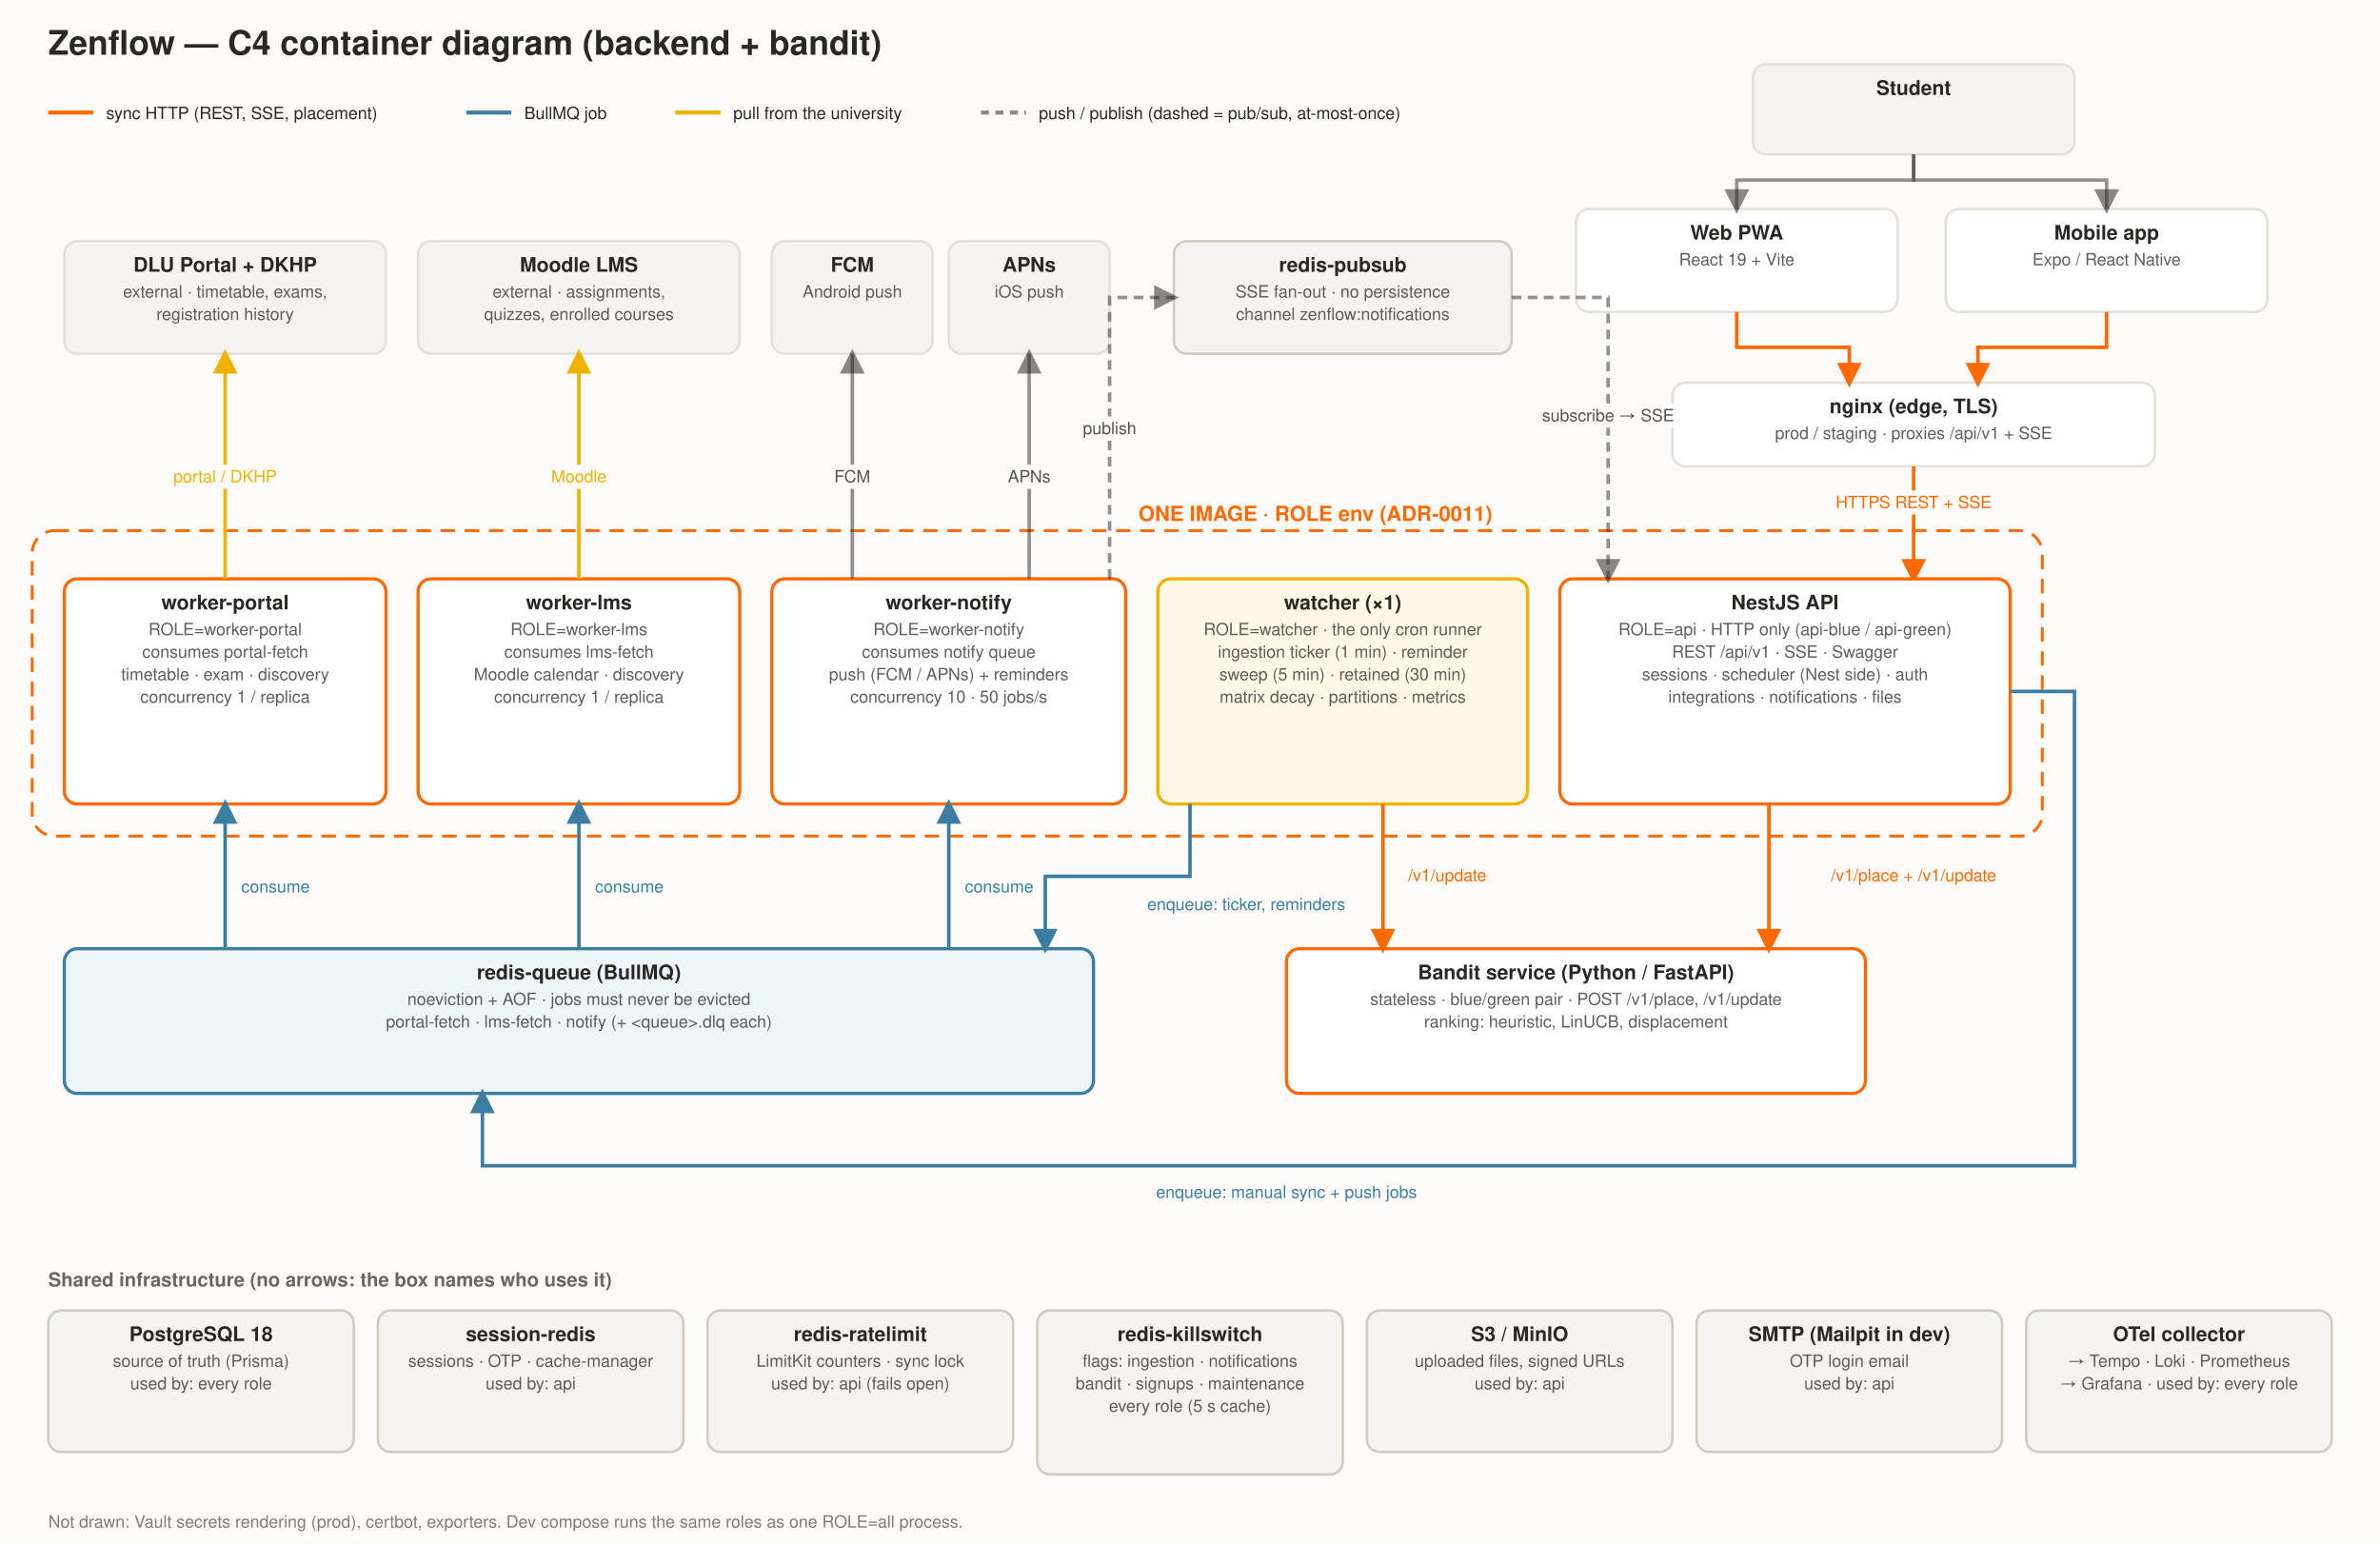
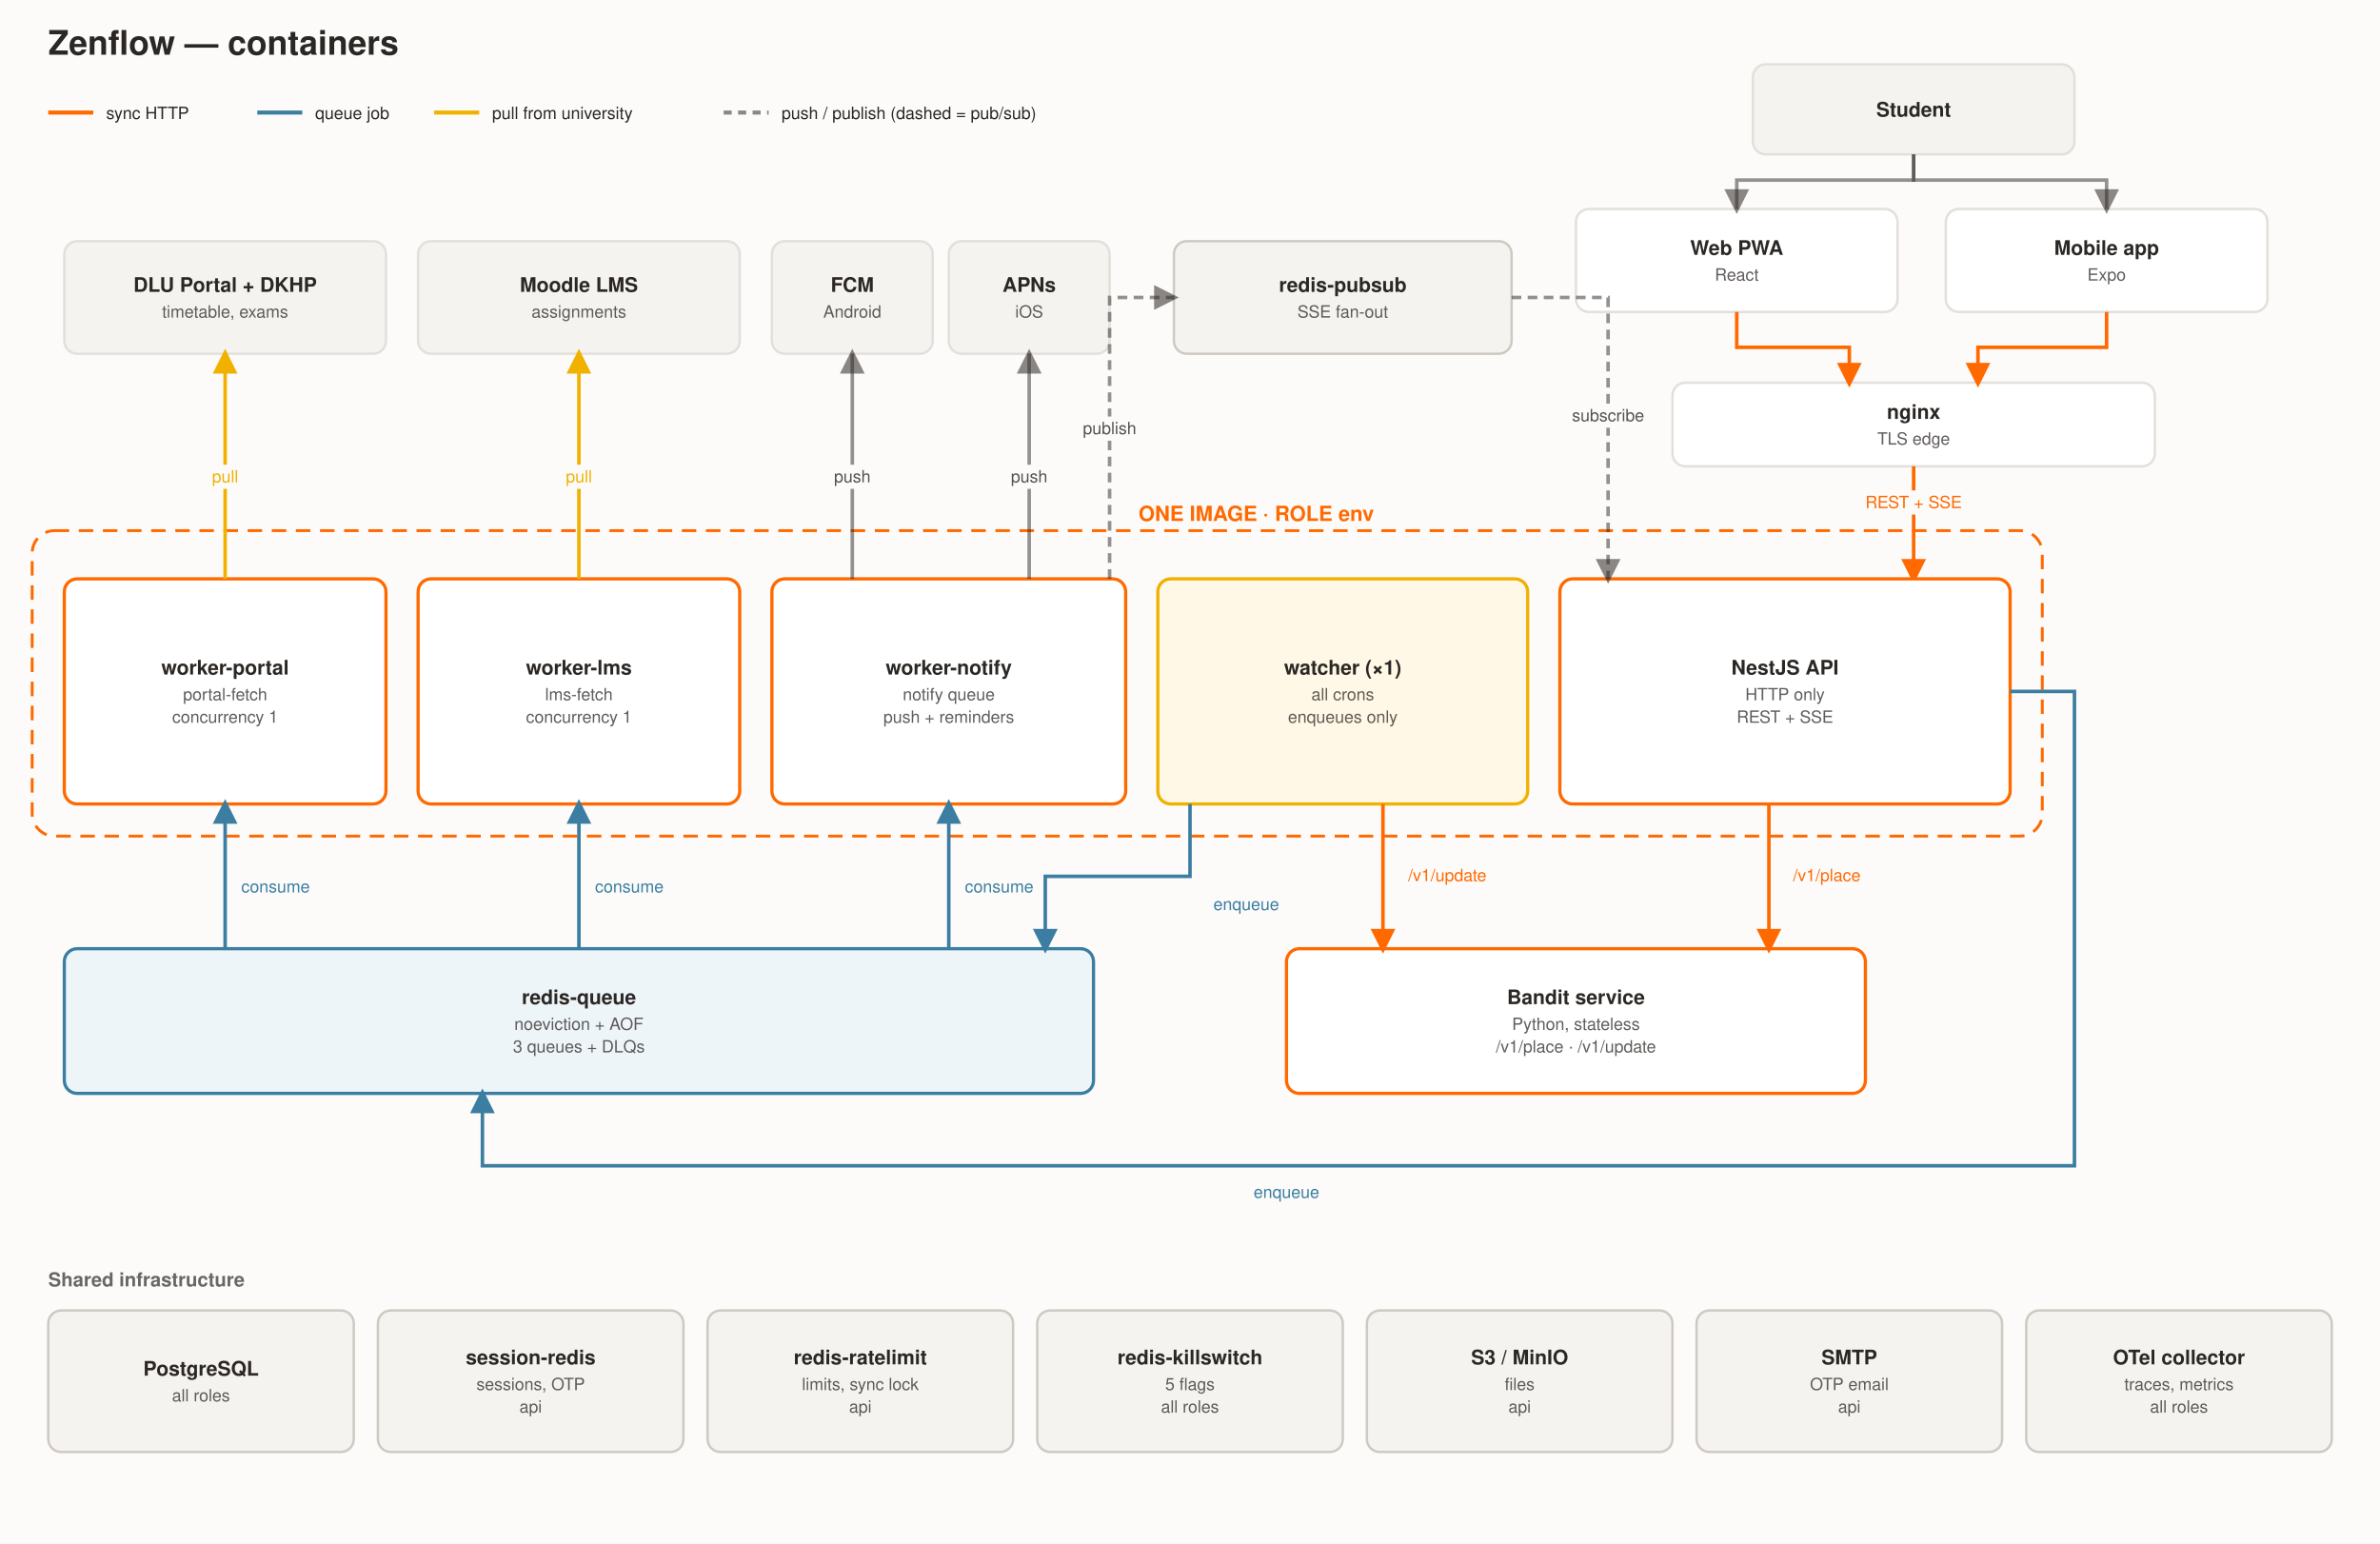
- <svg xmlns="http://www.w3.org/2000/svg" viewBox="0 0 1480 960" font-family="Helvetica, Arial, sans-serif" role="img" aria-label="Zenflow C4 container diagram: clients, nginx, one backend image run as six ROLEs, bandit service, Redis instances, Postgres and external systems">
+ <svg xmlns="http://www.w3.org/2000/svg" viewBox="0 0 1480 960" font-family="Helvetica, Arial, sans-serif" role="img" aria-label="Zenflow C4 container diagram: clients, nginx, one backend image run as several ROLEs, bandit service, Redis instances, Postgres and external systems">
  <defs>
    <marker id="aO" viewBox="0 0 10 10" refX="8" refY="5" markerWidth="7" markerHeight="7" orient="auto-start-reverse">
      <path d="M0,0 L10,5 L0,10 z" fill="#FF6900" />
    </marker>
    <marker id="aA" viewBox="0 0 10 10" refX="8" refY="5" markerWidth="7" markerHeight="7" orient="auto-start-reverse">
      <path d="M0,0 L10,5 L0,10 z" fill="#F0B100" />
    </marker>
    <marker id="aB" viewBox="0 0 10 10" refX="8" refY="5" markerWidth="7" markerHeight="7" orient="auto-start-reverse">
      <path d="M0,0 L10,5 L0,10 z" fill="#3B7EA1" />
    </marker>
    <marker id="aN" viewBox="0 0 10 10" refX="8" refY="5" markerWidth="7" markerHeight="7" orient="auto-start-reverse">
      <path d="M0,0 L10,5 L0,10 z" fill="#2B2724" fill-opacity="0.55" />
    </marker>
    <marker id="aR" viewBox="0 0 10 10" refX="8" refY="5" markerWidth="7" markerHeight="7" orient="auto-start-reverse">
      <path d="M0,0 L10,5 L0,10 z" fill="#C2410C" />
    </marker>
  </defs>
  <rect width="1480" height="960" fill="#FCFBFA" />
-   <text x="30" y="34" text-anchor="start" font-size="21" font-weight="700" fill="#2B2724">Zenflow — C4 container diagram (backend + bandit)</text>
+   <text x="30" y="34" text-anchor="start" font-size="21" font-weight="700" fill="#2B2724">Zenflow — containers</text>
  <line x1="30" x2="58" y1="70" y2="70" stroke="#FF6900" stroke-width="2.5" />
-   <text x="66" y="74" text-anchor="start" font-size="10.5" font-weight="400" fill="#2B2724">sync HTTP (REST, SSE, placement)</text>
-   <line x1="290" x2="318" y1="70" y2="70" stroke="#3B7EA1" stroke-width="2.5" />
-   <text x="326" y="74" text-anchor="start" font-size="10.5" font-weight="400" fill="#2B2724">BullMQ job</text>
-   <line x1="420" x2="448" y1="70" y2="70" stroke="#F0B100" stroke-width="2.5" />
-   <text x="456" y="74" text-anchor="start" font-size="10.5" font-weight="400" fill="#2B2724">pull from the university</text>
-   <line x1="610" x2="638" y1="70" y2="70" stroke="#2B2724" stroke-width="2.5" stroke-opacity=".55" stroke-dasharray="5 4" />
-   <text x="646" y="74" text-anchor="start" font-size="10.5" font-weight="400" fill="#2B2724">push / publish (dashed = pub/sub, at-most-once)</text>
+   <text x="66" y="74" text-anchor="start" font-size="10.5" font-weight="400" fill="#2B2724">sync HTTP</text>
+   <line x1="160" x2="188" y1="70" y2="70" stroke="#3B7EA1" stroke-width="2.5" />
+   <text x="196" y="74" text-anchor="start" font-size="10.5" font-weight="400" fill="#2B2724">queue job</text>
+   <line x1="270" x2="298" y1="70" y2="70" stroke="#F0B100" stroke-width="2.5" />
+   <text x="306" y="74" text-anchor="start" font-size="10.5" font-weight="400" fill="#2B2724">pull from university</text>
+   <line x1="450" x2="478" y1="70" y2="70" stroke="#2B2724" stroke-width="2.5" stroke-opacity=".55" stroke-dasharray="5 4" />
+   <text x="486" y="74" text-anchor="start" font-size="10.5" font-weight="400" fill="#2B2724">push / publish (dashed = pub/sub)</text>
  <rect x="40" y="150" width="200" height="70" rx="8" fill="#F5F3F0" stroke="#E3DFDA" stroke-width="1.5" />
-   <text x="140" y="169" text-anchor="middle" font-size="12.5" font-weight="700" fill="#2B2724">DLU Portal + DKHP</text>
-   <text x="140" y="185" text-anchor="middle" font-size="10.5" font-weight="400" fill="#2B2724" opacity="0.75">external · timetable, exams,</text>
-   <text x="140" y="199" text-anchor="middle" font-size="10.5" font-weight="400" fill="#2B2724" opacity="0.75">registration history</text>
+   <text x="140" y="181.5" text-anchor="middle" font-size="12.5" font-weight="700" fill="#2B2724">DLU Portal + DKHP</text>
+   <text x="140" y="197.5" text-anchor="middle" font-size="10.5" font-weight="400" fill="#2B2724" opacity="0.75">timetable, exams</text>
  <rect x="260" y="150" width="200" height="70" rx="8" fill="#F5F3F0" stroke="#E3DFDA" stroke-width="1.5" />
-   <text x="360" y="169" text-anchor="middle" font-size="12.5" font-weight="700" fill="#2B2724">Moodle LMS</text>
-   <text x="360" y="185" text-anchor="middle" font-size="10.5" font-weight="400" fill="#2B2724" opacity="0.75">external · assignments,</text>
-   <text x="360" y="199" text-anchor="middle" font-size="10.5" font-weight="400" fill="#2B2724" opacity="0.75">quizzes, enrolled courses</text>
+   <text x="360" y="181.5" text-anchor="middle" font-size="12.5" font-weight="700" fill="#2B2724">Moodle LMS</text>
+   <text x="360" y="197.5" text-anchor="middle" font-size="10.5" font-weight="400" fill="#2B2724" opacity="0.75">assignments</text>
  <rect x="480" y="150" width="100" height="70" rx="8" fill="#F5F3F0" stroke="#E3DFDA" stroke-width="1.5" />
-   <text x="530" y="169" text-anchor="middle" font-size="12.5" font-weight="700" fill="#2B2724">FCM</text>
-   <text x="530" y="185" text-anchor="middle" font-size="10.5" font-weight="400" fill="#2B2724" opacity="0.75">Android push</text>
+   <text x="530" y="181.5" text-anchor="middle" font-size="12.5" font-weight="700" fill="#2B2724">FCM</text>
+   <text x="530" y="197.5" text-anchor="middle" font-size="10.5" font-weight="400" fill="#2B2724" opacity="0.75">Android</text>
  <rect x="590" y="150" width="100" height="70" rx="8" fill="#F5F3F0" stroke="#E3DFDA" stroke-width="1.5" />
-   <text x="640" y="169" text-anchor="middle" font-size="12.5" font-weight="700" fill="#2B2724">APNs</text>
-   <text x="640" y="185" text-anchor="middle" font-size="10.5" font-weight="400" fill="#2B2724" opacity="0.75">iOS push</text>
+   <text x="640" y="181.5" text-anchor="middle" font-size="12.5" font-weight="700" fill="#2B2724">APNs</text>
+   <text x="640" y="197.5" text-anchor="middle" font-size="10.5" font-weight="400" fill="#2B2724" opacity="0.75">iOS</text>
  <rect x="1090" y="40" width="200" height="56" rx="8" fill="#F5F3F0" stroke="#E3DFDA" stroke-width="1.5" />
-   <text x="1190" y="59" text-anchor="middle" font-size="12.5" font-weight="700" fill="#2B2724">Student</text>
+   <text x="1190" y="72.5" text-anchor="middle" font-size="12.5" font-weight="700" fill="#2B2724">Student</text>
  <rect x="980" y="130" width="200" height="64" rx="8" fill="#FFFFFF" stroke="#E3DFDA" stroke-width="1.5" />
-   <text x="1080" y="149" text-anchor="middle" font-size="12.5" font-weight="700" fill="#2B2724">Web PWA</text>
-   <text x="1080" y="165" text-anchor="middle" font-size="10.5" font-weight="400" fill="#2B2724" opacity="0.75">React 19 + Vite</text>
+   <text x="1080" y="158.5" text-anchor="middle" font-size="12.5" font-weight="700" fill="#2B2724">Web PWA</text>
+   <text x="1080" y="174.5" text-anchor="middle" font-size="10.5" font-weight="400" fill="#2B2724" opacity="0.75">React</text>
  <rect x="1210" y="130" width="200" height="64" rx="8" fill="#FFFFFF" stroke="#E3DFDA" stroke-width="1.5" />
-   <text x="1310" y="149" text-anchor="middle" font-size="12.5" font-weight="700" fill="#2B2724">Mobile app</text>
-   <text x="1310" y="165" text-anchor="middle" font-size="10.5" font-weight="400" fill="#2B2724" opacity="0.75">Expo / React Native</text>
+   <text x="1310" y="158.5" text-anchor="middle" font-size="12.5" font-weight="700" fill="#2B2724">Mobile app</text>
+   <text x="1310" y="174.5" text-anchor="middle" font-size="10.5" font-weight="400" fill="#2B2724" opacity="0.75">Expo</text>
  <rect x="1040" y="238" width="300" height="52" rx="8" fill="#FFFFFF" stroke="#E3DFDA" stroke-width="1.5" />
-   <text x="1190" y="257" text-anchor="middle" font-size="12.5" font-weight="700" fill="#2B2724">nginx (edge, TLS)</text>
-   <text x="1190" y="273" text-anchor="middle" font-size="10.5" font-weight="400" fill="#2B2724" opacity="0.75">prod / staging · proxies /api/v1 + SSE</text>
+   <text x="1190" y="260.5" text-anchor="middle" font-size="12.5" font-weight="700" fill="#2B2724">nginx</text>
+   <text x="1190" y="276.5" text-anchor="middle" font-size="10.5" font-weight="400" fill="#2B2724" opacity="0.75">TLS edge</text>
  <path d="M1190,96 L1190,112 L1080,112 L1080,130" fill="none" stroke="#2B2724" stroke-width="2.2" stroke-opacity=".5" marker-end="url(#aN)" />
  <path d="M1190,96 L1190,112 L1310,112 L1310,130" fill="none" stroke="#2B2724" stroke-width="2.2" stroke-opacity=".5" marker-end="url(#aN)" />
  <path d="M1080,194 L1080,216 L1150,216 L1150,238" fill="none" stroke="#FF6900" stroke-width="2.2" marker-end="url(#aO)" />
  <path d="M1310,194 L1310,216 L1230,216 L1230,238" fill="none" stroke="#FF6900" stroke-width="2.2" marker-end="url(#aO)" />
  <path d="M1190,290 L1190,360" fill="none" stroke="#FF6900" stroke-width="2.2" marker-end="url(#aO)" />
-   <rect x="1141.8" y="305" width="96.4" height="15" rx="3" fill="#FCFBFA" />
-   <text x="1190" y="316" text-anchor="middle" font-size="10.5" font-weight="400" fill="#FF6900">HTTPS REST + SSE</text>
+   <rect x="1158" y="305" width="64" height="15" rx="3" fill="#FCFBFA" />
+   <text x="1190" y="316" text-anchor="middle" font-size="10.5" font-weight="400" fill="#FF6900">REST + SSE</text>
  <rect x="20" y="330" width="1250" height="190" rx="14" fill="none" stroke="#FF6900" stroke-width="1.8" stroke-dasharray="9 6" />
-   <rect x="702" y="311" width="241.4" height="18" fill="#FCFBFA" />
-   <text x="708" y="324" text-anchor="start" font-size="13" font-weight="700" fill="#FF6900">ONE IMAGE · ROLE env (ADR-0011)</text>
+   <rect x="702" y="311" width="160" height="18" fill="#FCFBFA" />
+   <text x="708" y="324" text-anchor="start" font-size="13" font-weight="700" fill="#FF6900">ONE IMAGE · ROLE env</text>
  <rect x="40" y="360" width="200" height="140" rx="8" fill="#FFFFFF" stroke="#FF6900" stroke-width="2" />
-   <text x="140" y="379" text-anchor="middle" font-size="12.5" font-weight="700" fill="#2B2724">worker-portal</text>
-   <text x="140" y="395" text-anchor="middle" font-size="10.5" font-weight="400" fill="#2B2724" opacity="0.75">ROLE=worker-portal</text>
-   <text x="140" y="409" text-anchor="middle" font-size="10.5" font-weight="400" fill="#2B2724" opacity="0.75">consumes portal-fetch</text>
-   <text x="140" y="423" text-anchor="middle" font-size="10.5" font-weight="400" fill="#2B2724" opacity="0.75">timetable · exam · discovery</text>
-   <text x="140" y="437" text-anchor="middle" font-size="10.5" font-weight="400" fill="#2B2724" opacity="0.75">concurrency 1 / replica</text>
+   <text x="140" y="419.5" text-anchor="middle" font-size="12.5" font-weight="700" fill="#2B2724">worker-portal</text>
+   <text x="140" y="435.5" text-anchor="middle" font-size="10.5" font-weight="400" fill="#2B2724" opacity="0.75">portal-fetch</text>
+   <text x="140" y="449.5" text-anchor="middle" font-size="10.5" font-weight="400" fill="#2B2724" opacity="0.75">concurrency 1</text>
  <rect x="260" y="360" width="200" height="140" rx="8" fill="#FFFFFF" stroke="#FF6900" stroke-width="2" />
-   <text x="360" y="379" text-anchor="middle" font-size="12.5" font-weight="700" fill="#2B2724">worker-lms</text>
-   <text x="360" y="395" text-anchor="middle" font-size="10.5" font-weight="400" fill="#2B2724" opacity="0.75">ROLE=worker-lms</text>
-   <text x="360" y="409" text-anchor="middle" font-size="10.5" font-weight="400" fill="#2B2724" opacity="0.75">consumes lms-fetch</text>
-   <text x="360" y="423" text-anchor="middle" font-size="10.5" font-weight="400" fill="#2B2724" opacity="0.75">Moodle calendar · discovery</text>
-   <text x="360" y="437" text-anchor="middle" font-size="10.5" font-weight="400" fill="#2B2724" opacity="0.75">concurrency 1 / replica</text>
+   <text x="360" y="419.5" text-anchor="middle" font-size="12.5" font-weight="700" fill="#2B2724">worker-lms</text>
+   <text x="360" y="435.5" text-anchor="middle" font-size="10.5" font-weight="400" fill="#2B2724" opacity="0.75">lms-fetch</text>
+   <text x="360" y="449.5" text-anchor="middle" font-size="10.5" font-weight="400" fill="#2B2724" opacity="0.75">concurrency 1</text>
  <rect x="480" y="360" width="220" height="140" rx="8" fill="#FFFFFF" stroke="#FF6900" stroke-width="2" />
-   <text x="590" y="379" text-anchor="middle" font-size="12.5" font-weight="700" fill="#2B2724">worker-notify</text>
-   <text x="590" y="395" text-anchor="middle" font-size="10.5" font-weight="400" fill="#2B2724" opacity="0.75">ROLE=worker-notify</text>
-   <text x="590" y="409" text-anchor="middle" font-size="10.5" font-weight="400" fill="#2B2724" opacity="0.75">consumes notify queue</text>
-   <text x="590" y="423" text-anchor="middle" font-size="10.5" font-weight="400" fill="#2B2724" opacity="0.75">push (FCM / APNs) + reminders</text>
-   <text x="590" y="437" text-anchor="middle" font-size="10.5" font-weight="400" fill="#2B2724" opacity="0.75">concurrency 10 · 50 jobs/s</text>
+   <text x="590" y="419.5" text-anchor="middle" font-size="12.5" font-weight="700" fill="#2B2724">worker-notify</text>
+   <text x="590" y="435.5" text-anchor="middle" font-size="10.5" font-weight="400" fill="#2B2724" opacity="0.75">notify queue</text>
+   <text x="590" y="449.5" text-anchor="middle" font-size="10.5" font-weight="400" fill="#2B2724" opacity="0.75">push + reminders</text>
  <rect x="720" y="360" width="230" height="140" rx="8" fill="#FFF8E6" stroke="#F0B100" stroke-width="2" />
-   <text x="835" y="379" text-anchor="middle" font-size="12.5" font-weight="700" fill="#2B2724">watcher (×1)</text>
-   <text x="835" y="395" text-anchor="middle" font-size="10.5" font-weight="400" fill="#2B2724" opacity="0.75">ROLE=watcher · the only cron runner</text>
-   <text x="835" y="409" text-anchor="middle" font-size="10.5" font-weight="400" fill="#2B2724" opacity="0.75">ingestion ticker (1 min) · reminder</text>
-   <text x="835" y="423" text-anchor="middle" font-size="10.5" font-weight="400" fill="#2B2724" opacity="0.75">sweep (5 min) · retained (30 min)</text>
-   <text x="835" y="437" text-anchor="middle" font-size="10.5" font-weight="400" fill="#2B2724" opacity="0.75">matrix decay · partitions · metrics</text>
+   <text x="835" y="419.5" text-anchor="middle" font-size="12.5" font-weight="700" fill="#2B2724">watcher (×1)</text>
+   <text x="835" y="435.5" text-anchor="middle" font-size="10.5" font-weight="400" fill="#2B2724" opacity="0.75">all crons</text>
+   <text x="835" y="449.5" text-anchor="middle" font-size="10.5" font-weight="400" fill="#2B2724" opacity="0.75">enqueues only</text>
  <rect x="970" y="360" width="280" height="140" rx="8" fill="#FFFFFF" stroke="#FF6900" stroke-width="2" />
-   <text x="1110" y="379" text-anchor="middle" font-size="12.5" font-weight="700" fill="#2B2724">NestJS API</text>
-   <text x="1110" y="395" text-anchor="middle" font-size="10.5" font-weight="400" fill="#2B2724" opacity="0.75">ROLE=api · HTTP only (api-blue / api-green)</text>
-   <text x="1110" y="409" text-anchor="middle" font-size="10.5" font-weight="400" fill="#2B2724" opacity="0.75">REST /api/v1 · SSE · Swagger</text>
-   <text x="1110" y="423" text-anchor="middle" font-size="10.5" font-weight="400" fill="#2B2724" opacity="0.75">sessions · scheduler (Nest side) · auth</text>
-   <text x="1110" y="437" text-anchor="middle" font-size="10.5" font-weight="400" fill="#2B2724" opacity="0.75">integrations · notifications · files</text>
+   <text x="1110" y="419.5" text-anchor="middle" font-size="12.5" font-weight="700" fill="#2B2724">NestJS API</text>
+   <text x="1110" y="435.5" text-anchor="middle" font-size="10.5" font-weight="400" fill="#2B2724" opacity="0.75">HTTP only</text>
+   <text x="1110" y="449.5" text-anchor="middle" font-size="10.5" font-weight="400" fill="#2B2724" opacity="0.75">REST + SSE</text>
  <path d="M140,360 L140,220" fill="none" stroke="#F0B100" stroke-width="2.2" marker-end="url(#aA)" />
-   <rect x="99.9" y="289" width="80.2" height="15" rx="3" fill="#FCFBFA" />
-   <text x="140" y="300" text-anchor="middle" font-size="10.5" font-weight="400" fill="#F0B100">portal / DKHP</text>
+   <rect x="122" y="289" width="36" height="15" rx="3" fill="#FCFBFA" />
+   <text x="140" y="300" text-anchor="middle" font-size="10.5" font-weight="400" fill="#F0B100">pull</text>
  <path d="M360,360 L360,220" fill="none" stroke="#F0B100" stroke-width="2.2" marker-end="url(#aA)" />
-   <rect x="338.8" y="289" width="42.4" height="15" rx="3" fill="#FCFBFA" />
-   <text x="360" y="300" text-anchor="middle" font-size="10.5" font-weight="400" fill="#F0B100">Moodle</text>
+   <rect x="342" y="289" width="36" height="15" rx="3" fill="#FCFBFA" />
+   <text x="360" y="300" text-anchor="middle" font-size="10.5" font-weight="400" fill="#F0B100">pull</text>
  <path d="M530,360 L530,220" fill="none" stroke="#2B2724" stroke-width="2.2" stroke-opacity=".5" marker-end="url(#aN)" />
-   <rect x="512" y="289" width="36" height="15" rx="3" fill="#FCFBFA" />
-   <text x="530" y="300" text-anchor="middle" font-size="10.5" font-weight="400" fill="#2B2724" opacity="0.8">FCM</text>
+   <rect x="511" y="289" width="38" height="15" rx="3" fill="#FCFBFA" />
+   <text x="530" y="300" text-anchor="middle" font-size="10.5" font-weight="400" fill="#2B2724" opacity="0.8">push</text>
  <path d="M640,360 L640,220" fill="none" stroke="#2B2724" stroke-width="2.2" stroke-opacity=".5" marker-end="url(#aN)" />
-   <rect x="620" y="289" width="40" height="15" rx="3" fill="#FCFBFA" />
-   <text x="640" y="300" text-anchor="middle" font-size="10.5" font-weight="400" fill="#2B2724" opacity="0.8">APNs</text>
+   <rect x="621" y="289" width="38" height="15" rx="3" fill="#FCFBFA" />
+   <text x="640" y="300" text-anchor="middle" font-size="10.5" font-weight="400" fill="#2B2724" opacity="0.8">push</text>
  <rect x="730" y="150" width="210" height="70" rx="8" fill="#F5F3F0" stroke="#CFC9C2" stroke-width="1.5" />
-   <text x="835" y="169" text-anchor="middle" font-size="12.5" font-weight="700" fill="#2B2724">redis-pubsub</text>
-   <text x="835" y="185" text-anchor="middle" font-size="10.5" font-weight="400" fill="#2B2724" opacity="0.75">SSE fan-out · no persistence</text>
-   <text x="835" y="199" text-anchor="middle" font-size="10.5" font-weight="400" fill="#2B2724" opacity="0.75">channel zenflow:notifications</text>
+   <text x="835" y="181.5" text-anchor="middle" font-size="12.5" font-weight="700" fill="#2B2724">redis-pubsub</text>
+   <text x="835" y="197.5" text-anchor="middle" font-size="10.5" font-weight="400" fill="#2B2724" opacity="0.75">SSE fan-out</text>
  <path d="M690,360 L690,185 L730,185" fill="none" stroke="#2B2724" stroke-width="2.2" stroke-opacity=".5" stroke-dasharray="6 4" marker-end="url(#aN)" />
  <rect x="665" y="259" width="50" height="15" rx="3" fill="#FCFBFA" />
  <text x="690" y="270" text-anchor="middle" font-size="10.5" font-weight="400" fill="#2B2724" opacity="0.8">publish</text>
  <path d="M940,185 L1000,185 L1000,360" fill="none" stroke="#2B2724" stroke-width="2.2" stroke-opacity=".5" stroke-dasharray="6 4" marker-end="url(#aN)" />
-   <rect x="955" y="251" width="90" height="15" rx="3" fill="#FCFBFA" />
-   <text x="1000" y="262" text-anchor="middle" font-size="10.5" font-weight="400" fill="#2B2724" opacity="0.8">subscribe → SSE</text>
+   <rect x="970" y="251" width="60" height="15" rx="3" fill="#FCFBFA" />
+   <text x="1000" y="262" text-anchor="middle" font-size="10.5" font-weight="400" fill="#2B2724" opacity="0.8">subscribe</text>
  <rect x="40" y="590" width="640" height="90" rx="8" fill="#EEF5F9" stroke="#3B7EA1" stroke-width="2" />
-   <text x="360" y="609" text-anchor="middle" font-size="12.5" font-weight="700" fill="#2B2724">redis-queue (BullMQ)</text>
-   <text x="360" y="625" text-anchor="middle" font-size="10.5" font-weight="400" fill="#2B2724" opacity="0.75">noeviction + AOF · jobs must never be evicted</text>
-   <text x="360" y="639" text-anchor="middle" font-size="10.5" font-weight="400" fill="#2B2724" opacity="0.75">portal-fetch · lms-fetch · notify  (+ &lt;queue&gt;.dlq each)</text>
+   <text x="360" y="624.5" text-anchor="middle" font-size="12.5" font-weight="700" fill="#2B2724">redis-queue</text>
+   <text x="360" y="640.5" text-anchor="middle" font-size="10.5" font-weight="400" fill="#2B2724" opacity="0.75">noeviction + AOF</text>
+   <text x="360" y="654.5" text-anchor="middle" font-size="10.5" font-weight="400" fill="#2B2724" opacity="0.75">3 queues + DLQs</text>
  <path d="M140,590 L140,500" fill="none" stroke="#3B7EA1" stroke-width="2.2" marker-end="url(#aB)" />
  <path d="M360,590 L360,500" fill="none" stroke="#3B7EA1" stroke-width="2.2" marker-end="url(#aB)" />
  <path d="M590,590 L590,500" fill="none" stroke="#3B7EA1" stroke-width="2.2" marker-end="url(#aB)" />
  <text x="150" y="555" text-anchor="start" font-size="10.5" font-weight="400" fill="#3B7EA1">consume</text>
  <text x="370" y="555" text-anchor="start" font-size="10.5" font-weight="400" fill="#3B7EA1">consume</text>
  <text x="600" y="555" text-anchor="start" font-size="10.5" font-weight="400" fill="#3B7EA1">consume</text>
  <path d="M740,500 L740,545 L650,545 L650,590" fill="none" stroke="#3B7EA1" stroke-width="2.2" marker-end="url(#aB)" />
-   <rect x="700" y="555" width="150" height="15" rx="3" fill="#FCFBFA" />
-   <text x="775" y="566" text-anchor="middle" font-size="10.5" font-weight="400" fill="#3B7EA1">enqueue: ticker, reminders</text>
+   <rect x="747" y="555" width="56" height="15" rx="3" fill="#FCFBFA" />
+   <text x="775" y="566" text-anchor="middle" font-size="10.5" font-weight="400" fill="#3B7EA1">enqueue</text>
  <path d="M1250,430 L1290,430 L1290,725 L300,725 L300,680" fill="none" stroke="#3B7EA1" stroke-width="2.2" marker-end="url(#aB)" />
-   <rect x="705" y="734" width="190" height="15" rx="3" fill="#FCFBFA" />
-   <text x="800" y="745" text-anchor="middle" font-size="10.5" font-weight="400" fill="#3B7EA1">enqueue: manual sync + push jobs</text>
+   <rect x="772" y="734" width="56" height="15" rx="3" fill="#FCFBFA" />
+   <text x="800" y="745" text-anchor="middle" font-size="10.5" font-weight="400" fill="#3B7EA1">enqueue</text>
  <rect x="800" y="590" width="360" height="90" rx="8" fill="#FFFFFF" stroke="#FF6900" stroke-width="2" />
-   <text x="980" y="609" text-anchor="middle" font-size="12.5" font-weight="700" fill="#2B2724">Bandit service (Python / FastAPI)</text>
-   <text x="980" y="625" text-anchor="middle" font-size="10.5" font-weight="400" fill="#2B2724" opacity="0.75">stateless · blue/green pair · POST /v1/place, /v1/update</text>
-   <text x="980" y="639" text-anchor="middle" font-size="10.5" font-weight="400" fill="#2B2724" opacity="0.75">ranking: heuristic, LinUCB, displacement</text>
+   <text x="980" y="624.5" text-anchor="middle" font-size="12.5" font-weight="700" fill="#2B2724">Bandit service</text>
+   <text x="980" y="640.5" text-anchor="middle" font-size="10.5" font-weight="400" fill="#2B2724" opacity="0.75">Python, stateless</text>
+   <text x="980" y="654.5" text-anchor="middle" font-size="10.5" font-weight="400" fill="#2B2724" opacity="0.75">/v1/place · /v1/update</text>
  <path d="M860,500 L860,590" fill="none" stroke="#FF6900" stroke-width="2.2" marker-end="url(#aO)" />
  <rect x="868" y="537" width="64" height="15" rx="3" fill="#FCFBFA" />
  <text x="900" y="548" text-anchor="middle" font-size="10.5" font-weight="400" fill="#FF6900">/v1/update</text>
  <path d="M1100,500 L1100,590" fill="none" stroke="#FF6900" stroke-width="2.2" marker-end="url(#aO)" />
-   <rect x="1125" y="537" width="130" height="15" rx="3" fill="#FCFBFA" />
-   <text x="1190" y="548" text-anchor="middle" font-size="10.5" font-weight="400" fill="#FF6900">/v1/place + /v1/update</text>
-   <text x="30" y="800" text-anchor="start" font-size="12" font-weight="700" fill="#2B2724" opacity="0.7">Shared infrastructure (no arrows: the box names who uses it)</text>
+   <rect x="1107" y="537" width="58" height="15" rx="3" fill="#FCFBFA" />
+   <text x="1136" y="548" text-anchor="middle" font-size="10.5" font-weight="400" fill="#FF6900">/v1/place</text>
+   <text x="30" y="800" text-anchor="start" font-size="12" font-weight="700" fill="#2B2724" opacity="0.7">Shared infrastructure</text>
  <rect x="30" y="815" width="190" height="88" rx="8" fill="#F5F3F0" stroke="#CFC9C2" stroke-width="1.5" />
-   <text x="125" y="834" text-anchor="middle" font-size="12.5" font-weight="700" fill="#2B2724">PostgreSQL 18</text>
-   <text x="125" y="850" text-anchor="middle" font-size="10.5" font-weight="400" fill="#2B2724" opacity="0.75">source of truth (Prisma)</text>
-   <text x="125" y="864" text-anchor="middle" font-size="10.5" font-weight="400" fill="#2B2724" opacity="0.75">used by: every role</text>
+   <text x="125" y="855.5" text-anchor="middle" font-size="12.5" font-weight="700" fill="#2B2724">PostgreSQL</text>
+   <text x="125" y="871.5" text-anchor="middle" font-size="10.5" font-weight="400" fill="#2B2724" opacity="0.75">all roles</text>
  <rect x="235" y="815" width="190" height="88" rx="8" fill="#F5F3F0" stroke="#CFC9C2" stroke-width="1.5" />
-   <text x="330" y="834" text-anchor="middle" font-size="12.5" font-weight="700" fill="#2B2724">session-redis</text>
-   <text x="330" y="850" text-anchor="middle" font-size="10.5" font-weight="400" fill="#2B2724" opacity="0.75">sessions · OTP · cache-manager</text>
-   <text x="330" y="864" text-anchor="middle" font-size="10.5" font-weight="400" fill="#2B2724" opacity="0.75">used by: api</text>
+   <text x="330" y="848.5" text-anchor="middle" font-size="12.5" font-weight="700" fill="#2B2724">session-redis</text>
+   <text x="330" y="864.5" text-anchor="middle" font-size="10.5" font-weight="400" fill="#2B2724" opacity="0.75">sessions, OTP</text>
+   <text x="330" y="878.5" text-anchor="middle" font-size="10.5" font-weight="400" fill="#2B2724" opacity="0.75">api</text>
  <rect x="440" y="815" width="190" height="88" rx="8" fill="#F5F3F0" stroke="#CFC9C2" stroke-width="1.5" />
-   <text x="535" y="834" text-anchor="middle" font-size="12.5" font-weight="700" fill="#2B2724">redis-ratelimit</text>
-   <text x="535" y="850" text-anchor="middle" font-size="10.5" font-weight="400" fill="#2B2724" opacity="0.75">LimitKit counters · sync lock</text>
-   <text x="535" y="864" text-anchor="middle" font-size="10.5" font-weight="400" fill="#2B2724" opacity="0.75">used by: api (fails open)</text>
-   <rect x="645" y="815" width="190" height="102" rx="8" fill="#F5F3F0" stroke="#CFC9C2" stroke-width="1.5" />
-   <text x="740" y="834" text-anchor="middle" font-size="12.5" font-weight="700" fill="#2B2724">redis-killswitch</text>
-   <text x="740" y="850" text-anchor="middle" font-size="10.5" font-weight="400" fill="#2B2724" opacity="0.75">flags: ingestion · notifications</text>
-   <text x="740" y="864" text-anchor="middle" font-size="10.5" font-weight="400" fill="#2B2724" opacity="0.75">bandit · signups · maintenance</text>
-   <text x="740" y="878" text-anchor="middle" font-size="10.5" font-weight="400" fill="#2B2724" opacity="0.75">every role (5 s cache)</text>
+   <text x="535" y="848.5" text-anchor="middle" font-size="12.5" font-weight="700" fill="#2B2724">redis-ratelimit</text>
+   <text x="535" y="864.5" text-anchor="middle" font-size="10.5" font-weight="400" fill="#2B2724" opacity="0.75">limits, sync lock</text>
+   <text x="535" y="878.5" text-anchor="middle" font-size="10.5" font-weight="400" fill="#2B2724" opacity="0.75">api</text>
+   <rect x="645" y="815" width="190" height="88" rx="8" fill="#F5F3F0" stroke="#CFC9C2" stroke-width="1.5" />
+   <text x="740" y="848.5" text-anchor="middle" font-size="12.5" font-weight="700" fill="#2B2724">redis-killswitch</text>
+   <text x="740" y="864.5" text-anchor="middle" font-size="10.5" font-weight="400" fill="#2B2724" opacity="0.75">5 flags</text>
+   <text x="740" y="878.5" text-anchor="middle" font-size="10.5" font-weight="400" fill="#2B2724" opacity="0.75">all roles</text>
  <rect x="850" y="815" width="190" height="88" rx="8" fill="#F5F3F0" stroke="#CFC9C2" stroke-width="1.5" />
-   <text x="945" y="834" text-anchor="middle" font-size="12.5" font-weight="700" fill="#2B2724">S3 / MinIO</text>
-   <text x="945" y="850" text-anchor="middle" font-size="10.5" font-weight="400" fill="#2B2724" opacity="0.75">uploaded files, signed URLs</text>
-   <text x="945" y="864" text-anchor="middle" font-size="10.5" font-weight="400" fill="#2B2724" opacity="0.75">used by: api</text>
+   <text x="945" y="848.5" text-anchor="middle" font-size="12.5" font-weight="700" fill="#2B2724">S3 / MinIO</text>
+   <text x="945" y="864.5" text-anchor="middle" font-size="10.5" font-weight="400" fill="#2B2724" opacity="0.75">files</text>
+   <text x="945" y="878.5" text-anchor="middle" font-size="10.5" font-weight="400" fill="#2B2724" opacity="0.75">api</text>
  <rect x="1055" y="815" width="190" height="88" rx="8" fill="#F5F3F0" stroke="#CFC9C2" stroke-width="1.5" />
-   <text x="1150" y="834" text-anchor="middle" font-size="12.5" font-weight="700" fill="#2B2724">SMTP (Mailpit in dev)</text>
-   <text x="1150" y="850" text-anchor="middle" font-size="10.5" font-weight="400" fill="#2B2724" opacity="0.75">OTP login email</text>
-   <text x="1150" y="864" text-anchor="middle" font-size="10.5" font-weight="400" fill="#2B2724" opacity="0.75">used by: api</text>
+   <text x="1150" y="848.5" text-anchor="middle" font-size="12.5" font-weight="700" fill="#2B2724">SMTP</text>
+   <text x="1150" y="864.5" text-anchor="middle" font-size="10.5" font-weight="400" fill="#2B2724" opacity="0.75">OTP email</text>
+   <text x="1150" y="878.5" text-anchor="middle" font-size="10.5" font-weight="400" fill="#2B2724" opacity="0.75">api</text>
  <rect x="1260" y="815" width="190" height="88" rx="8" fill="#F5F3F0" stroke="#CFC9C2" stroke-width="1.5" />
-   <text x="1355" y="834" text-anchor="middle" font-size="12.5" font-weight="700" fill="#2B2724">OTel collector</text>
-   <text x="1355" y="850" text-anchor="middle" font-size="10.5" font-weight="400" fill="#2B2724" opacity="0.75">→ Tempo · Loki · Prometheus</text>
-   <text x="1355" y="864" text-anchor="middle" font-size="10.5" font-weight="400" fill="#2B2724" opacity="0.75">→ Grafana · used by: every role</text>
-   <text x="30" y="950" text-anchor="start" font-size="10.5" font-weight="400" fill="#2B2724" opacity="0.6">Not drawn: Vault secrets rendering (prod), certbot, exporters. Dev compose runs the same roles as one ROLE=all process.</text>
+   <text x="1355" y="848.5" text-anchor="middle" font-size="12.5" font-weight="700" fill="#2B2724">OTel collector</text>
+   <text x="1355" y="864.5" text-anchor="middle" font-size="10.5" font-weight="400" fill="#2B2724" opacity="0.75">traces, metrics</text>
+   <text x="1355" y="878.5" text-anchor="middle" font-size="10.5" font-weight="400" fill="#2B2724" opacity="0.75">all roles</text>
</svg>
